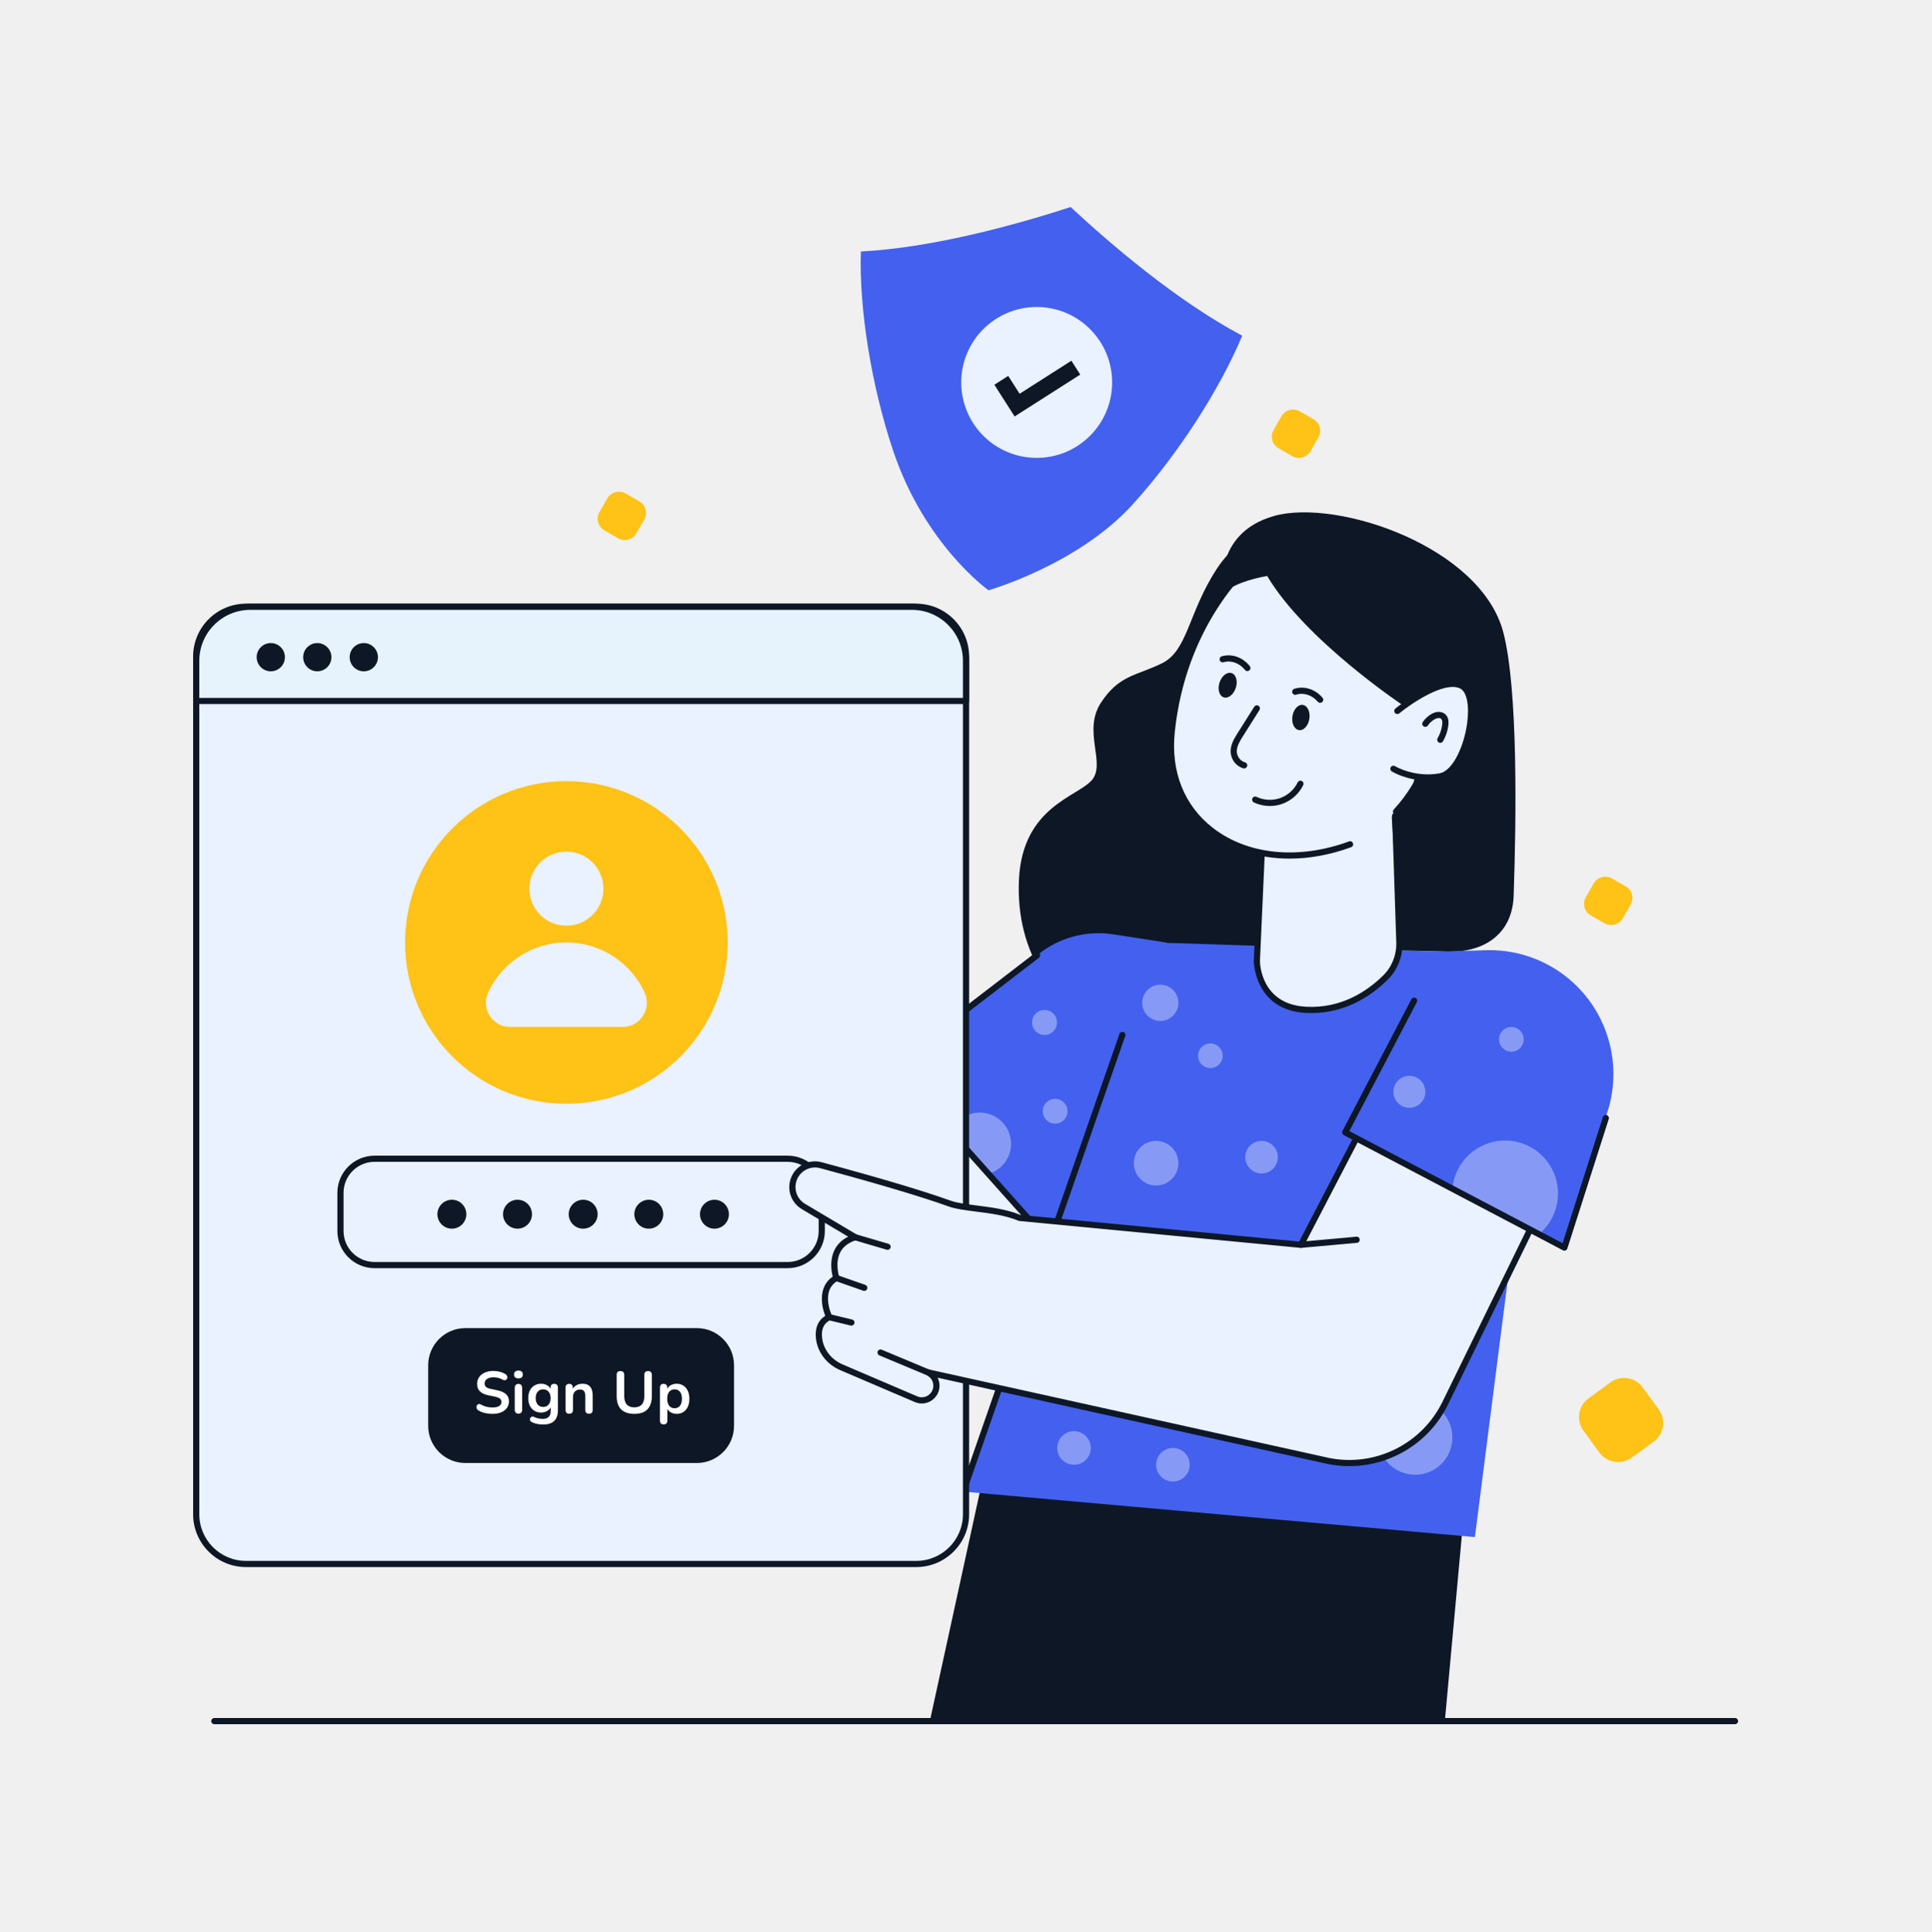
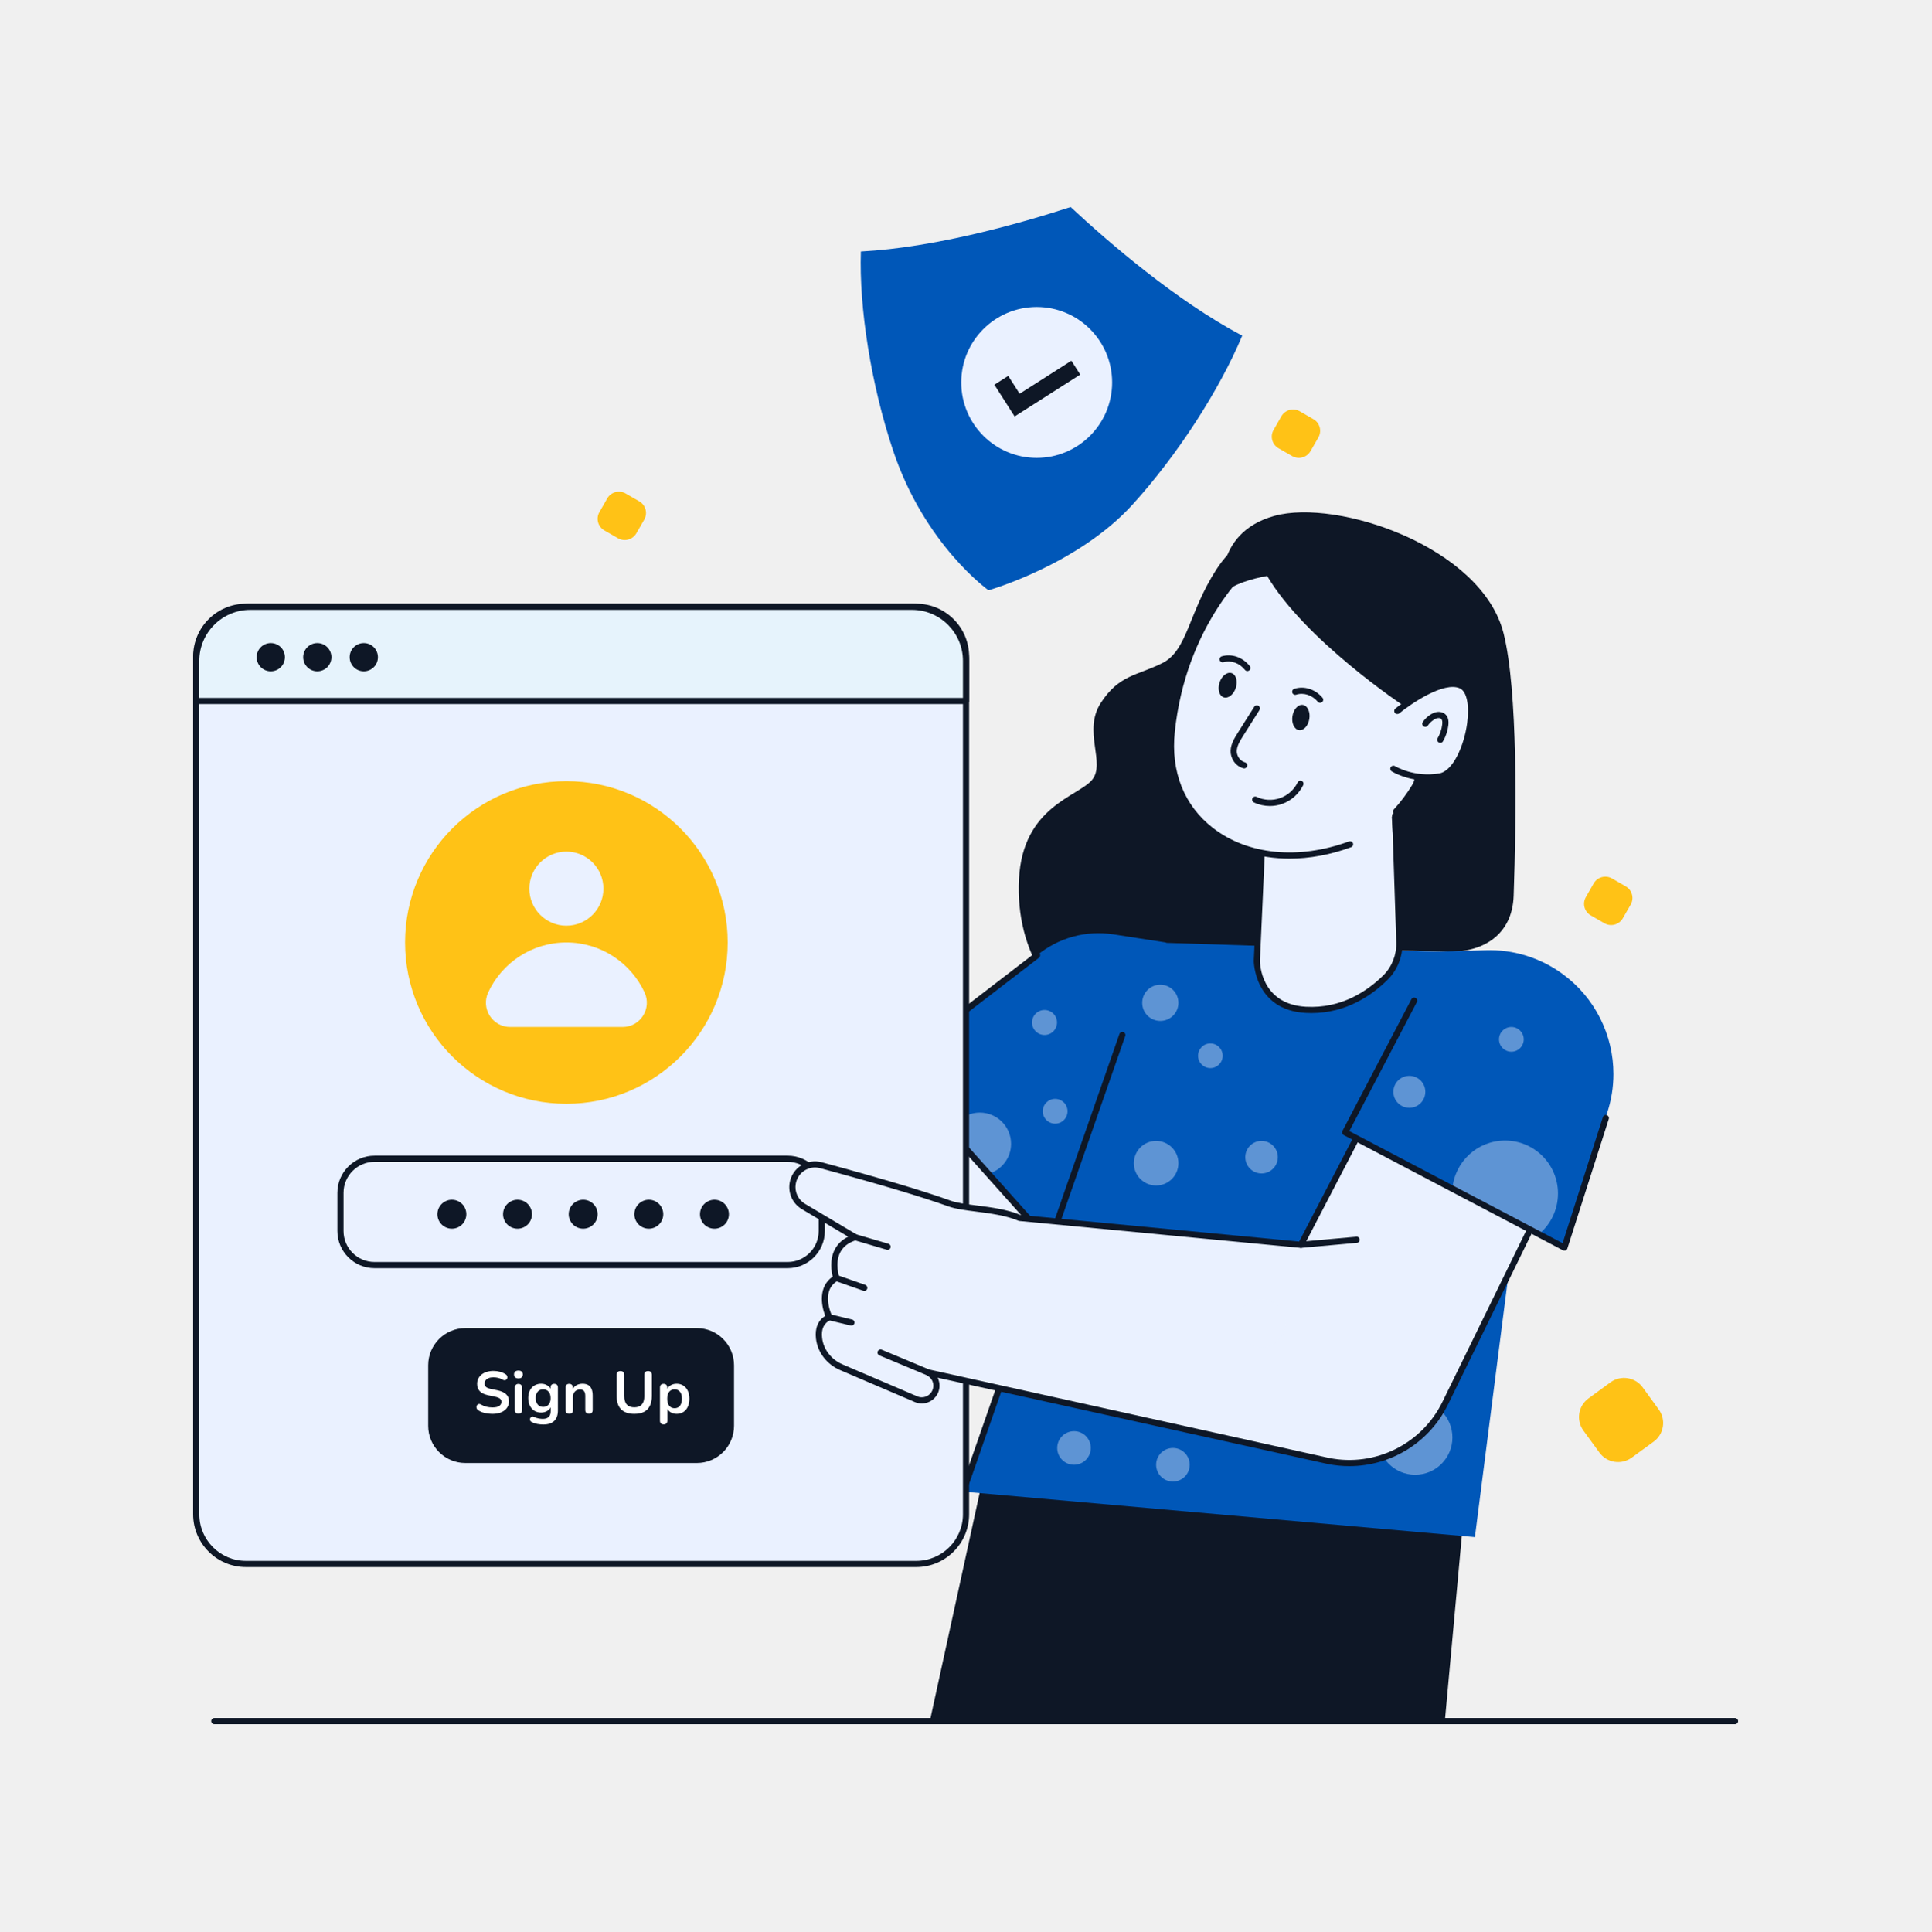
<svg xmlns="http://www.w3.org/2000/svg" width="522" height="522" viewBox="0 0 522 522" fill="none">
  <path d="M468.967 466.041H57.927C57.468 466.041 57.094 465.667 57.094 465.208C57.094 464.749 57.468 464.375 57.927 464.375H468.967C469.426 464.375 469.8 464.749 469.8 465.208C469.8 465.667 469.426 466.041 468.967 466.041Z" fill="#0E1726" />
  <path d="M350.082 139.435C350.082 139.435 336.485 142.015 328.822 153.852C321.159 165.689 321.036 175.839 314.115 179.263C307.193 182.687 302.495 182.385 297.553 189.973C292.608 197.56 298.912 206.211 295.204 210.765C291.495 215.319 276.416 217.897 275.426 237.627C274.436 257.356 284.697 273.14 302.618 280.425C320.541 287.71 374.679 260.088 374.679 260.088L358.735 165.842L350.082 139.435Z" fill="#0E1726" />
  <path d="M263.447 275.762L234.422 299.02L205.442 185.851L146.49 195.817L183.71 343.016C187.408 357.643 197.955 369.578 212.017 375.048C228.168 381.331 246.469 378.141 259.54 366.765L308.734 323.955" fill="#EAF1FF" />
  <path d="M228.966 379.07C223.167 379.07 217.325 378.005 211.717 375.823C197.433 370.267 186.661 358.077 182.905 343.219L145.682 196.019C145.625 195.794 145.665 195.554 145.792 195.359C145.92 195.165 146.122 195.032 146.352 194.994L205.305 185.028C205.728 184.957 206.144 185.222 206.25 185.642L234.91 297.561L262.927 275.111C263.284 274.825 263.81 274.881 264.098 275.24C264.387 275.599 264.328 276.123 263.969 276.411L234.944 299.67C234.722 299.847 234.426 299.897 234.159 299.81C233.889 299.72 233.685 299.501 233.616 299.225L204.826 186.799L147.521 196.485L184.521 342.81C188.145 357.146 198.537 368.908 212.32 374.27C228.235 380.461 246.117 377.341 258.995 366.135L308.189 323.325C308.533 323.022 309.061 323.059 309.364 323.406C309.667 323.753 309.629 324.279 309.283 324.582L260.09 367.392C251.282 375.055 240.212 379.07 228.966 379.07Z" fill="#0E1726" />
-   <path d="M327.175 285.897L295.692 349.22L267.164 317.269L257.054 305.948L241.235 288.24L280.328 258.202C286.073 253.468 293.56 251.403 300.925 252.547L315.133 254.746L327.175 285.897Z" fill="#4361EE" />
+   <path d="M327.175 285.897L295.692 349.22L267.164 317.269L257.054 305.948L241.235 288.24L280.328 258.202C286.073 253.468 293.56 251.403 300.925 252.547L315.133 254.746L327.175 285.897Z" fill="#0057b8" />
  <path opacity="0.4" d="M273.284 309.172C273.284 313.027 270.695 316.272 267.162 317.272L257.052 305.951C258.307 302.883 261.328 300.729 264.84 300.729C269.507 300.729 273.284 304.506 273.284 309.172Z" fill="#EAF1FF" />
  <path d="M295.688 350.057C295.452 350.057 295.227 349.957 295.066 349.779L240.607 288.797C240.452 288.624 240.377 288.394 240.398 288.165C240.419 287.933 240.538 287.722 240.72 287.582L279.813 257.544C280.181 257.262 280.703 257.333 280.982 257.696C281.262 258.062 281.193 258.584 280.83 258.866L242.448 288.357L295.49 347.752L326.426 285.532C326.63 285.12 327.127 284.951 327.543 285.156C327.954 285.36 328.123 285.862 327.919 286.273L296.434 349.596C296.31 349.842 296.072 350.013 295.799 350.051C295.761 350.055 295.726 350.057 295.688 350.057Z" fill="#0E1726" />
  <path d="M251.331 465.209L268.435 386.84L396.315 402.093L390.533 465.209H251.331Z" fill="#0E1726" />
-   <path d="M312.079 254.746L396.455 257.483C408.425 257.872 417.462 268.481 415.942 280.362L398.658 415.47L260.336 403.174L312.079 254.746Z" fill="#4361EE" />
+   <path d="M312.079 254.746L396.455 257.483C408.425 257.872 417.462 268.481 415.942 280.362L398.658 415.47L260.336 403.174L312.079 254.746Z" fill="#0057b8" />
  <path opacity="0.4" d="M382.511 398.616C388.072 398.616 392.58 394.108 392.58 388.548C392.58 382.987 388.072 378.479 382.511 378.479C376.951 378.479 372.443 382.987 372.443 388.548C372.443 394.108 376.951 398.616 382.511 398.616Z" fill="#EAF1FF" />
  <path d="M260.334 404.003C260.242 404.003 260.15 403.989 260.061 403.957C259.626 403.805 259.397 403.331 259.549 402.897L302.576 279.471C302.727 279.037 303.203 278.807 303.637 278.957C304.071 279.11 304.301 279.584 304.149 280.018L261.121 403.444C261.002 403.788 260.681 404.003 260.334 404.003Z" fill="#0E1726" />
  <path d="M339.722 259.747L341.43 221.62L376.909 214.227L378.239 254.702C378.356 258.25 377.024 261.704 374.504 264.203C370.378 268.293 363.057 273.519 352.924 272.947C339.711 272.204 339.722 259.747 339.722 259.747Z" fill="#EAF1FF" />
  <path d="M354.465 273.826C353.943 273.826 353.415 273.812 352.876 273.78C339.037 272.999 338.889 259.878 338.889 259.747C338.889 259.734 338.889 259.722 338.891 259.711L340.599 221.584C340.615 221.204 340.889 220.883 341.261 220.806L376.74 213.412C376.982 213.36 377.233 213.42 377.425 213.573C377.617 213.725 377.734 213.955 377.742 214.201L379.072 254.677C379.195 258.475 377.746 262.165 375.09 264.798C370.868 268.984 363.936 273.826 354.465 273.826ZM340.555 259.763C340.561 260.442 340.843 271.431 352.97 272.116C362.646 272.657 369.701 267.792 373.919 263.612C376.247 261.304 377.517 258.066 377.408 254.729L376.111 215.243L342.236 222.303L340.555 259.763Z" fill="#0E1726" />
  <path d="M377.333 219.384C394.162 201.2 390.372 171.473 390.372 171.473L339.926 150.391C338.989 151.159 319.967 166.639 316.708 197.782C314.023 223.439 338.611 237.884 364.92 228.212" fill="#EAF1FF" />
  <path d="M348.56 232.077C340.344 232.077 332.742 229.705 326.78 225.065C318.573 218.676 314.701 208.956 315.879 197.694C319.069 167.205 337.317 151.449 339.388 149.753C339.626 149.557 339.964 149.501 340.248 149.62L390.694 170.7C390.97 170.815 391.162 171.068 391.199 171.364C391.237 171.665 394.843 201.69 377.945 219.948C377.63 220.286 377.103 220.305 376.767 219.994C376.429 219.68 376.41 219.154 376.721 218.816C391.941 202.373 389.976 175.91 389.596 172.049L340.071 151.355C336.807 154.153 320.508 169.429 317.535 197.869C316.418 208.537 320.065 217.728 327.804 223.752C337.212 231.075 350.98 232.449 364.632 227.431C365.062 227.27 365.542 227.494 365.701 227.926C365.859 228.358 365.638 228.836 365.206 228.995C359.589 231.06 353.943 232.077 348.56 232.077Z" fill="#0E1726" />
  <path d="M379.46 190.812C379.46 190.812 352.826 173.126 342.505 155.673C342.505 155.673 332.904 157.241 330.484 160.83C330.484 160.83 327.48 144.139 344.478 139.434C361.476 134.73 400.478 147.782 406.398 171.153C410.29 186.521 409.874 220.616 409.131 242.164C408.772 252.623 400.869 257.774 390.42 257.195L378.398 256.897L376.193 220.789C385.626 212.159 383.246 201.6 379.46 190.812Z" fill="#0E1726" />
  <path d="M334.029 185.925C334.615 184.115 334.105 182.329 332.891 181.936C331.676 181.543 330.217 182.691 329.63 184.502C329.044 186.312 329.554 188.098 330.768 188.491C331.983 188.884 333.443 187.736 334.029 185.925Z" fill="#0E1726" />
  <path d="M330.484 178.192C332.84 177.505 335.471 178.438 337.158 180.555L330.484 178.192Z" fill="#EAF1FF" />
  <path d="M337.158 181.391C336.913 181.391 336.671 181.282 336.506 181.077C335.026 179.219 332.754 178.401 330.718 178.994C330.273 179.123 329.814 178.868 329.685 178.428C329.555 177.985 329.81 177.524 330.25 177.394C332.94 176.611 335.907 177.649 337.809 180.04C338.095 180.399 338.037 180.923 337.675 181.211C337.523 181.33 337.339 181.391 337.158 181.391Z" fill="#0E1726" />
  <path d="M353.91 194.297C354.205 192.417 353.422 190.733 352.161 190.535C350.9 190.337 349.639 191.7 349.343 193.58C349.048 195.46 349.831 197.144 351.093 197.342C352.354 197.54 353.615 196.177 353.91 194.297Z" fill="#0E1726" />
  <path d="M350.093 186.978C352.427 186.22 355.083 187.072 356.835 189.137L350.093 186.978Z" fill="#EAF1FF" />
  <path d="M356.833 189.97C356.597 189.97 356.363 189.87 356.198 189.676C354.661 187.863 352.362 187.116 350.349 187.769C349.909 187.913 349.443 187.671 349.301 187.235C349.159 186.796 349.397 186.326 349.836 186.184C352.498 185.32 355.496 186.268 357.47 188.598C357.766 188.949 357.724 189.475 357.371 189.772C357.215 189.905 357.025 189.97 356.833 189.97Z" fill="#0E1726" />
  <path d="M377.688 192.167C377.688 192.167 389.27 182.65 394.974 185.316C400.679 187.982 396.415 208.593 389.207 209.86C382 211.128 376.623 207.798 376.623 207.798" fill="#EAF1FF" />
  <path d="M385.885 210.982C380.265 210.982 376.379 208.623 376.187 208.504C375.794 208.261 375.675 207.75 375.917 207.357C376.16 206.965 376.675 206.846 377.064 207.086C377.116 207.117 382.284 210.23 389.068 209.038C392.719 208.397 395.751 201.609 396.57 195.42C397.209 190.591 396.447 186.922 394.626 186.07C390.333 184.066 381.329 190.257 378.22 192.81C377.865 193.1 377.339 193.05 377.047 192.695C376.755 192.34 376.807 191.814 377.162 191.522C377.65 191.119 389.22 181.706 395.332 184.56C397.902 185.761 398.981 189.904 398.223 195.637C397.315 202.496 393.979 209.867 389.358 210.679C388.14 210.892 386.98 210.982 385.885 210.982Z" fill="#0E1726" />
  <path d="M389.306 200.786C389.164 200.786 389.02 200.748 388.886 200.673C388.489 200.441 388.354 199.932 388.585 199.533C389.239 198.412 389.667 197.14 389.819 195.854C389.911 195.107 389.828 194.595 389.575 194.334C389.396 194.15 389.074 194.054 388.736 194.083C388.391 194.115 388.011 194.261 387.579 194.532C386.936 194.933 386.372 195.476 385.948 196.1C385.689 196.48 385.172 196.581 384.792 196.322C384.412 196.063 384.311 195.545 384.572 195.165C385.126 194.351 385.861 193.645 386.698 193.121C387.358 192.707 387.978 192.48 388.592 192.426C389.419 192.352 390.243 192.63 390.774 193.175C391.404 193.825 391.634 194.766 391.477 196.057C391.298 197.564 390.797 199.059 390.03 200.375C389.874 200.638 389.594 200.786 389.306 200.786Z" fill="#0E1726" />
  <path d="M339.722 191.476C338.254 193.8 336.786 196.123 335.318 198.447C334.433 199.848 333.529 201.31 333.464 202.92C333.399 204.53 334.431 206.334 336.295 206.866" fill="#EAF1FF" />
  <path d="M336.295 207.699C336.22 207.699 336.143 207.689 336.066 207.668C333.71 206.995 332.556 204.755 332.631 202.886C332.706 201.024 333.719 199.418 334.614 198.002L339.016 191.031C339.262 190.642 339.776 190.525 340.164 190.772C340.555 191.018 340.67 191.532 340.423 191.92L336.022 198.892C335.239 200.13 334.351 201.535 334.295 202.953C334.247 204.139 335.011 205.634 336.523 206.064C336.966 206.19 337.222 206.651 337.095 207.094C336.993 207.459 336.659 207.699 336.295 207.699Z" fill="#0E1726" />
  <path d="M343.236 217.858C341.751 217.858 340.269 217.535 338.918 216.891C338.502 216.693 338.325 216.196 338.523 215.781C338.722 215.365 339.214 215.188 339.634 215.386C341.613 216.328 343.933 216.449 345.998 215.724C348.063 215 349.798 213.452 350.753 211.481C350.953 211.068 351.45 210.895 351.865 211.095C352.279 211.296 352.452 211.795 352.252 212.208C351.105 214.572 349.028 216.426 346.549 217.296C345.482 217.672 344.357 217.858 343.236 217.858Z" fill="#0E1726" />
  <path d="M247.67 164.008H66.474C59.051 164.008 53.033 170.025 53.033 177.448V409.296C53.033 416.718 59.051 422.736 66.474 422.736H247.672C255.095 422.736 261.113 416.718 261.113 409.296V177.448C261.111 170.025 255.093 164.008 247.67 164.008Z" fill="#EAF1FF" />
  <path d="M247.67 423.569H66.474C58.604 423.569 52.2 417.167 52.2 409.296V177.448C52.2 169.579 58.604 163.175 66.474 163.175H247.672C255.542 163.175 261.946 169.577 261.946 177.448V409.296C261.944 417.167 255.54 423.569 247.67 423.569ZM66.474 164.841C59.523 164.841 53.868 170.495 53.868 177.446V409.294C53.868 416.245 59.525 421.899 66.474 421.899H247.672C254.623 421.899 260.28 416.245 260.28 409.294V177.448C260.28 170.497 254.623 164.843 247.672 164.843H66.474V164.841Z" fill="#0E1726" />
  <path d="M246.495 164.008H67.649C59.577 164.008 53.033 170.552 53.033 178.624V189.471H261.111V178.624C261.111 170.554 254.567 164.008 246.495 164.008Z" fill="#E6F3FC" />
  <path d="M261.111 190.304H53.033C52.574 190.304 52.2 189.93 52.2 189.471V178.624C52.2 170.105 59.13 163.175 67.649 163.175H246.493C255.012 163.175 261.942 170.105 261.942 178.624V189.471C261.944 189.933 261.57 190.304 261.111 190.304ZM53.866 188.638H260.278V178.624C260.278 171.024 254.095 164.841 246.495 164.841H67.649C60.049 164.841 53.866 171.024 53.866 178.624V188.638Z" fill="#0E1726" />
  <path d="M73.191 181.451C75.299 181.451 77.008 179.742 77.008 177.634C77.008 175.526 75.299 173.817 73.191 173.817C71.083 173.817 69.374 175.526 69.374 177.634C69.374 179.742 71.083 181.451 73.191 181.451Z" fill="#0E1726" />
  <path d="M85.763 181.451C87.871 181.451 89.579 179.742 89.579 177.634C89.579 175.526 87.871 173.817 85.763 173.817C83.655 173.817 81.946 175.526 81.946 177.634C81.946 179.742 83.655 181.451 85.763 181.451Z" fill="#0E1726" />
  <path d="M98.332 181.451C100.44 181.451 102.149 179.742 102.149 177.634C102.149 175.526 100.44 173.817 98.332 173.817C96.225 173.817 94.516 175.526 94.516 177.634C94.516 179.742 96.225 181.451 98.332 181.451Z" fill="#0E1726" />
  <path d="M153.088 298.346C177.167 298.346 196.687 278.825 196.687 254.746C196.687 230.667 177.167 211.146 153.088 211.146C129.008 211.146 109.488 230.667 109.488 254.746C109.488 278.825 129.008 298.346 153.088 298.346Z" fill="#FFC216" />
  <path d="M153.088 250.213C158.618 250.213 163.1 245.731 163.1 240.201C163.1 234.672 158.618 230.189 153.088 230.189C147.559 230.189 143.076 234.672 143.076 240.201C143.076 245.731 147.559 250.213 153.088 250.213Z" fill="#EAF1FF" />
  <path d="M168.278 277.585C173.089 277.585 176.242 272.584 174.212 268.224C170.51 260.265 162.444 254.746 153.086 254.746C143.727 254.746 135.664 260.265 131.959 268.224C129.93 272.586 133.085 277.585 137.893 277.585H168.278Z" fill="#EAF1FF" />
  <path d="M212.907 313.204H101.237C96.148 313.204 92.024 317.328 92.024 322.416V332.733C92.024 337.822 96.15 341.945 101.237 341.945H212.905C217.993 341.945 222.117 337.822 222.117 332.733V322.416C222.119 317.328 217.996 313.204 212.907 313.204Z" fill="#EAF1FF" />
  <path d="M212.907 342.779H101.237C95.697 342.779 91.191 338.273 91.191 332.733V322.416C91.191 316.877 95.697 312.371 101.237 312.371H212.905C218.445 312.371 222.953 316.877 222.953 322.416V332.733C222.953 338.273 218.447 342.779 212.907 342.779ZM101.237 314.037C96.616 314.037 92.858 317.796 92.858 322.416V332.733C92.858 337.354 96.616 341.112 101.237 341.112H212.905C217.526 341.112 221.286 337.354 221.286 332.733V322.416C221.286 317.796 217.528 314.037 212.905 314.037H101.237Z" fill="#0E1726" />
  <path d="M188.36 359.814H125.783C120.695 359.814 116.571 363.938 116.571 369.027V385.392C116.571 390.481 120.695 394.605 125.783 394.605H188.36C193.449 394.605 197.573 390.479 197.573 385.392V369.027C197.573 363.938 193.449 359.814 188.36 359.814Z" fill="#0E1726" />
  <path d="M188.361 395.44H125.783C120.244 395.44 115.736 390.934 115.736 385.395V369.029C115.736 363.489 120.242 358.983 125.783 358.983H188.359C193.898 358.983 198.406 363.489 198.406 369.029V385.395C198.406 390.932 193.9 395.44 188.361 395.44ZM125.783 360.648C121.163 360.648 117.402 364.406 117.402 369.027V385.392C117.402 390.013 121.16 393.772 125.783 393.772H188.359C192.979 393.772 196.74 390.013 196.74 385.392V369.027C196.74 364.406 192.981 360.648 188.359 360.648H125.783Z" fill="#0E1726" />
  <path d="M178.752 326.236C179.829 328.113 179.196 330.502 177.319 331.579C175.453 332.656 173.064 332.024 171.987 330.147C170.909 328.28 171.542 325.891 173.419 324.814C175.286 323.724 177.672 324.369 178.752 326.236Z" fill="#0E1726" />
  <path d="M161.01 326.236C162.087 328.113 161.454 330.502 159.577 331.579C157.711 332.656 155.322 332.024 154.245 330.147C153.157 328.28 153.8 325.891 155.666 324.814C157.544 323.724 159.932 324.369 161.01 326.236Z" fill="#0E1726" />
  <path d="M195.07 331.579C193.192 332.656 190.804 332.024 189.726 330.147C188.649 328.28 189.282 325.891 191.159 324.814C193.025 323.726 195.414 324.369 196.491 326.236C197.581 328.113 196.936 330.502 195.07 331.579Z" fill="#0E1726" />
  <path d="M125.527 326.236C126.604 328.113 125.959 330.502 124.094 331.579C122.227 332.656 119.839 332.024 118.751 330.147C117.674 328.28 118.319 325.891 120.183 324.814C122.05 323.724 124.449 324.369 125.527 326.236Z" fill="#0E1726" />
  <path d="M143.268 326.236C144.346 328.113 143.713 330.502 141.836 331.579C139.969 332.656 137.58 332.024 136.493 330.147C135.415 328.28 136.058 325.891 137.925 324.814C139.802 323.724 142.191 324.369 143.268 326.236Z" fill="#0E1726" />
  <path d="M376.621 288.43L351.636 336.466L275.616 329.2C275.605 329.2 275.605 329.2 275.605 329.2C269.462 326.59 260.95 326.859 256.64 325.304C246.893 321.794 230.912 317.382 221.875 314.947C218.386 314.008 214.857 316.284 214.262 319.848C213.847 322.335 215.001 324.821 217.171 326.11L231.158 334.422C223.071 336.911 226.059 345.443 226.059 345.443C220.539 348.508 224.126 356.018 224.126 356.018C221.616 357.24 221.115 359.518 221.382 361.75C221.793 365.239 224.193 368.193 227.425 369.571L247.599 378.203C248.111 378.425 248.633 378.525 249.155 378.525C250.844 378.525 252.433 377.424 252.942 375.691C253.441 374.025 252.798 372.236 251.353 371.282L250.898 370.97L359.09 394.899C371.931 397.455 384.875 391.044 390.629 379.291L422.857 313.392L376.621 288.43Z" fill="#EAF1FF" />
  <path d="M364.715 396.289C362.798 396.289 360.863 396.104 358.929 395.717L253.429 372.384C253.974 373.449 254.107 374.712 253.742 375.931C253.147 377.948 251.259 379.358 249.155 379.358C248.499 379.358 247.864 379.226 247.267 378.967L227.097 370.338C223.497 368.803 220.99 365.55 220.553 361.848C220.219 359.056 221.086 356.933 223.061 355.661C221.908 352.746 221.19 347.702 225.08 345.067C224.738 343.73 224.189 340.59 225.598 337.798C226.37 336.27 227.6 335.088 229.269 334.272L216.743 326.828C214.26 325.352 212.963 322.56 213.437 319.712C213.761 317.779 214.891 316.062 216.536 315.006C218.179 313.951 220.203 313.636 222.09 314.145C237.932 318.415 249.65 321.907 256.92 324.523C258.67 325.153 261.274 325.485 264.028 325.838C267.865 326.327 272.208 326.882 275.821 328.392L351.154 335.587L375.878 288.05C375.98 287.851 376.159 287.703 376.37 287.638C376.583 287.574 376.815 287.594 377.011 287.701L423.248 312.663C423.643 312.876 423.797 313.36 423.601 313.761L391.373 379.661C386.332 389.967 375.871 396.287 364.715 396.289ZM250.898 370.137C250.959 370.137 251.017 370.144 251.078 370.156L359.27 394.085C371.699 396.557 384.298 390.326 389.88 378.924L421.755 313.742L376.968 289.563L352.375 336.848C352.218 337.149 351.897 337.324 351.557 337.293L275.537 330.027C275.451 330.018 275.357 329.998 275.28 329.964C271.858 328.511 267.588 327.966 263.821 327.486C260.973 327.122 258.281 326.778 256.358 326.085C249.132 323.483 237.458 320.004 221.66 315.747C220.207 315.354 218.705 315.588 217.442 316.4C216.189 317.204 215.331 318.509 215.087 319.979C214.724 322.145 215.711 324.268 217.597 325.389L231.584 333.702C231.868 333.871 232.025 334.19 231.987 334.516C231.948 334.844 231.72 335.117 231.405 335.213C229.34 335.848 227.891 336.965 227.095 338.533C225.602 341.479 226.836 345.125 226.849 345.163C226.98 345.545 226.819 345.969 226.467 346.165C221.7 348.81 224.75 355.375 224.88 355.655C225.076 356.068 224.903 356.563 224.493 356.762C222.673 357.649 221.925 359.246 222.213 361.645C222.579 364.756 224.702 367.498 227.755 368.799L247.931 377.431C248.322 377.6 248.733 377.685 249.159 377.685C250.531 377.685 251.758 376.767 252.147 375.449C252.544 374.123 252.042 372.726 250.896 371.971L250.431 371.653C250.101 371.428 249.977 371 250.136 370.634C250.268 370.329 250.573 370.137 250.898 370.137Z" fill="#0E1726" />
  <path d="M351.638 337.293C351.212 337.293 350.849 336.967 350.809 336.535C350.767 336.076 351.106 335.673 351.565 335.631L366.619 334.276C367.089 334.234 367.484 334.572 367.524 335.032C367.565 335.491 367.227 335.894 366.768 335.936L351.713 337.291C351.688 337.293 351.663 337.293 351.638 337.293Z" fill="#0E1726" />
  <path d="M250.898 371.81C250.792 371.81 250.683 371.789 250.577 371.746L237.689 366.359C237.263 366.181 237.065 365.692 237.241 365.269C237.42 364.843 237.907 364.644 238.33 364.822L251.218 370.209C251.644 370.386 251.842 370.875 251.667 371.299C251.533 371.618 251.224 371.81 250.898 371.81Z" fill="#0E1726" />
  <path d="M233.608 348.923C233.516 348.923 233.424 348.909 233.332 348.875L225.784 346.23C225.35 346.077 225.122 345.601 225.272 345.167C225.425 344.733 225.899 344.503 226.335 344.656L233.883 347.301C234.318 347.453 234.545 347.93 234.395 348.364C234.274 348.708 233.95 348.923 233.608 348.923Z" fill="#0E1726" />
  <path d="M230.131 358.311C230.066 358.311 229.999 358.303 229.932 358.288L223.923 356.833C223.476 356.724 223.201 356.273 223.309 355.826C223.418 355.379 223.869 355.106 224.316 355.212L230.325 356.668C230.772 356.776 231.047 357.227 230.939 357.674C230.847 358.054 230.507 358.311 230.131 358.311Z" fill="#0E1726" />
  <path d="M239.911 337.826C239.834 337.826 239.755 337.815 239.675 337.792L230.922 335.218C230.482 335.088 230.229 334.625 230.359 334.184C230.488 333.744 230.945 333.489 231.394 333.621L240.147 336.195C240.588 336.325 240.84 336.788 240.711 337.229C240.604 337.59 240.272 337.826 239.911 337.826Z" fill="#0E1726" />
-   <path d="M436.1 290.297C436.1 293.852 435.534 297.45 434.356 300.95L422.858 337.22L415.959 333.6L392.573 321.301L363.59 306.071L389.151 257.235L401.527 256.834C409.004 256.59 416.345 258.855 422.39 263.278C431.178 269.711 436.1 279.832 436.1 290.297Z" fill="#4361EE" />
+   <path d="M436.1 290.297C436.1 293.852 435.534 297.45 434.356 300.95L422.858 337.22L415.959 333.6L392.573 321.301L363.59 306.071L389.151 257.235L401.527 256.834C409.004 256.59 416.345 258.855 422.39 263.278C431.178 269.711 436.1 279.832 436.1 290.297Z" fill="#0057b8" />
  <g opacity="0.4">
    <path d="M421.114 322.592C421.114 327.015 419.114 330.969 415.959 333.602L392.573 321.304C393.218 314.006 399.338 308.283 406.805 308.283C414.714 308.283 421.114 314.693 421.114 322.592Z" fill="#EAF1FF" />
  </g>
  <path d="M422.851 338.054C422.718 338.054 422.584 338.022 422.465 337.958L363.208 306.809C362.8 306.596 362.644 306.093 362.857 305.685L381.49 270.091C381.703 269.684 382.204 269.526 382.613 269.741C383.021 269.954 383.179 270.457 382.964 270.866L364.717 305.723L422.359 336.024L433.252 301.948C433.394 301.509 433.859 301.267 434.3 301.407C434.738 301.547 434.981 302.017 434.841 302.455L423.645 337.477C423.57 337.711 423.394 337.901 423.167 337.995C423.066 338.033 422.96 338.054 422.851 338.054Z" fill="#0E1726" />
-   <path d="M267.189 159.548C267.189 159.548 249.973 147.356 241.408 121.814C235.466 104.093 232.173 83.211 232.691 67.981C252.938 66.914 276.144 60.274 289.388 55.958C299.586 65.452 317.846 81.244 335.765 90.736C329.71 105.264 318.263 123.041 306.122 136.386C291.28 152.697 267.189 159.548 267.189 159.548Z" fill="#4361EE" />
+   <path d="M267.189 159.548C267.189 159.548 249.973 147.356 241.408 121.814C235.466 104.093 232.173 83.211 232.691 67.981C252.938 66.914 276.144 60.274 289.388 55.958C299.586 65.452 317.846 81.244 335.765 90.736C329.71 105.264 318.263 123.041 306.122 136.386C291.28 152.697 267.189 159.548 267.189 159.548Z" fill="#0057b8" />
  <path d="M280.212 123.762C291.474 123.762 300.603 114.633 300.603 103.371C300.603 92.109 291.474 82.98 280.212 82.98C268.95 82.98 259.82 92.109 259.82 103.371C259.82 114.633 268.95 123.762 280.212 123.762Z" fill="#EAF1FF" />
  <path d="M270.644 102.798L274.922 109.499L290.785 99.374" fill="#EAF1FF" />
  <path d="M274.246 112.566L268.773 103.993L272.517 101.602L275.599 106.429L289.589 97.501L291.982 101.247L274.246 112.566Z" fill="#0E1726" />
  <path d="M446.982 389.664L441.032 393.999C438.238 396.016 434.344 395.404 432.323 392.631L427.986 386.681C425.965 383.906 426.576 380.012 429.349 377.992L435.304 373.637C438.079 371.616 441.971 372.227 444.013 375.005L448.346 380.976C450.369 383.749 449.757 387.643 446.982 389.664Z" fill="#FFC216" />
  <path d="M440.758 244.517L438.626 248.225C437.622 249.956 435.411 250.553 433.682 249.561L429.973 247.43C428.245 246.436 427.647 244.225 428.641 242.498L430.769 238.777C431.763 237.048 433.972 236.451 435.713 237.441L439.426 239.583C441.153 240.579 441.75 242.788 440.758 244.517Z" fill="#FFC216" />
  <path d="M174.131 140.45L171.999 144.158C170.995 145.889 168.784 146.486 167.055 145.494L163.347 143.362C161.618 142.368 161.02 140.157 162.014 138.43L164.142 134.71C165.136 132.981 167.345 132.384 169.086 133.373L172.799 135.516C174.528 136.509 175.125 138.721 174.131 140.45Z" fill="#FFC216" />
  <path d="M356.353 118.241L354.221 121.95C353.217 123.681 351.005 124.278 349.276 123.286L345.568 121.154C343.839 120.16 343.242 117.949 344.236 116.222L346.364 112.502C347.358 110.773 349.567 110.176 351.308 111.165L355.021 113.308C356.749 114.301 357.347 116.513 356.353 118.241Z" fill="#FFC216" />
  <g opacity="0.4">
    <path d="M408.515 284.271C410.361 284.271 411.858 282.774 411.858 280.928C411.858 279.082 410.361 277.585 408.515 277.585C406.669 277.585 405.172 279.082 405.172 280.928C405.172 282.774 406.669 284.271 408.515 284.271Z" fill="#EAF1FF" />
  </g>
  <g opacity="0.4">
    <path d="M380.941 299.432C383.326 299.432 385.259 297.499 385.259 295.114C385.259 292.729 383.326 290.796 380.941 290.796C378.556 290.796 376.623 292.729 376.623 295.114C376.623 297.499 378.556 299.432 380.941 299.432Z" fill="#EAF1FF" />
  </g>
  <g opacity="0.4">
    <path d="M327.154 288.695C328.993 288.695 330.484 287.204 330.484 285.365C330.484 283.525 328.993 282.034 327.154 282.034C325.315 282.034 323.824 283.525 323.824 285.365C323.824 287.204 325.315 288.695 327.154 288.695Z" fill="#EAF1FF" />
  </g>
  <g opacity="0.4">
    <path d="M340.991 317.176C343.42 317.176 345.388 315.207 345.388 312.778C345.388 310.35 343.42 308.381 340.991 308.381C338.562 308.381 336.594 310.35 336.594 312.778C336.594 315.207 338.562 317.176 340.991 317.176Z" fill="#EAF1FF" />
  </g>
  <g opacity="0.4">
    <path d="M312.492 320.433C315.82 320.433 318.518 317.735 318.518 314.407C318.518 311.079 315.82 308.381 312.492 308.381C309.164 308.381 306.466 311.079 306.466 314.407C306.466 317.735 309.164 320.433 312.492 320.433Z" fill="#EAF1FF" />
  </g>
  <g opacity="0.4">
    <path d="M282.329 279.744C284.194 279.744 285.705 278.232 285.705 276.367C285.705 274.503 284.194 272.991 282.329 272.991C280.464 272.991 278.953 274.503 278.953 276.367C278.953 278.232 280.464 279.744 282.329 279.744Z" fill="#EAF1FF" />
  </g>
  <g opacity="0.4">
    <path d="M285.198 303.716C287.047 303.716 288.547 302.216 288.547 300.367C288.547 298.517 287.047 297.018 285.198 297.018C283.348 297.018 281.849 298.517 281.849 300.367C281.849 302.216 283.348 303.716 285.198 303.716Z" fill="#EAF1FF" />
  </g>
  <g opacity="0.4">
    <path d="M290.299 395.916C292.805 395.916 294.836 393.885 294.836 391.379C294.836 388.873 292.805 386.842 290.299 386.842C287.793 386.842 285.762 388.873 285.762 391.379C285.762 393.885 287.793 395.916 290.299 395.916Z" fill="#EAF1FF" />
  </g>
  <g opacity="0.4">
    <path d="M317.031 400.453C319.537 400.453 321.569 398.422 321.569 395.916C321.569 393.41 319.537 391.379 317.031 391.379C314.526 391.379 312.494 393.41 312.494 395.916C312.494 398.422 314.526 400.453 317.031 400.453Z" fill="#EAF1FF" />
  </g>
  <g opacity="0.4">
    <path d="M341.071 364.256C344.673 364.256 347.594 361.335 347.594 357.733C347.594 354.13 344.673 351.21 341.071 351.21C337.468 351.21 334.548 354.13 334.548 357.733C334.548 361.335 337.468 364.256 341.071 364.256Z" fill="#EAF1FF" />
  </g>
  <g opacity="0.4">
    <path d="M313.626 275.948C316.328 275.948 318.518 273.758 318.518 271.056C318.518 268.354 316.328 266.164 313.626 266.164C310.924 266.164 308.734 268.354 308.734 271.056C308.734 273.758 310.924 275.948 313.626 275.948Z" fill="#EAF1FF" />
  </g>
  <path d="M133.12 382.16C132.651 382.16 132.181 382.123 131.712 382.048C131.243 381.984 130.8 381.883 130.384 381.744C129.968 381.595 129.595 381.413 129.264 381.2C129.072 381.072 128.939 380.917 128.864 380.736C128.789 380.555 128.763 380.379 128.784 380.208C128.816 380.027 128.885 379.872 128.992 379.744C129.109 379.605 129.253 379.52 129.424 379.488C129.595 379.456 129.781 379.504 129.984 379.632C130.453 379.909 130.949 380.112 131.472 380.24C131.995 380.368 132.544 380.432 133.12 380.432C133.963 380.432 134.576 380.293 134.96 380.016C135.344 379.728 135.536 379.36 135.536 378.912C135.536 378.539 135.397 378.245 135.12 378.032C134.853 377.819 134.389 377.643 133.728 377.504L131.968 377.136C130.955 376.923 130.197 376.565 129.696 376.064C129.205 375.552 128.96 374.88 128.96 374.048C128.96 373.525 129.067 373.051 129.28 372.624C129.493 372.197 129.792 371.829 130.176 371.52C130.571 371.211 131.035 370.976 131.568 370.816C132.112 370.645 132.709 370.56 133.36 370.56C134 370.56 134.608 370.64 135.184 370.8C135.76 370.96 136.277 371.195 136.736 371.504C136.907 371.621 137.019 371.765 137.072 371.936C137.136 372.107 137.152 372.277 137.12 372.448C137.088 372.608 137.013 372.747 136.896 372.864C136.779 372.981 136.629 373.051 136.448 373.072C136.277 373.093 136.08 373.04 135.856 372.912C135.461 372.688 135.061 372.528 134.656 372.432C134.251 372.336 133.813 372.288 133.344 372.288C132.853 372.288 132.432 372.357 132.08 372.496C131.728 372.635 131.456 372.832 131.264 373.088C131.083 373.333 130.992 373.627 130.992 373.968C130.992 374.352 131.12 374.661 131.376 374.896C131.632 375.12 132.069 375.296 132.688 375.424L134.432 375.792C135.488 376.016 136.272 376.368 136.784 376.848C137.307 377.328 137.568 377.968 137.568 378.768C137.568 379.28 137.461 379.744 137.248 380.16C137.045 380.576 136.747 380.933 136.352 381.232C135.968 381.531 135.504 381.76 134.96 381.92C134.416 382.08 133.803 382.16 133.12 382.16Z" fill="white" />
  <path d="M140.126 382.112C139.806 382.112 139.56 382.016 139.39 381.824C139.219 381.632 139.134 381.365 139.134 381.024V375.152C139.134 374.8 139.219 374.533 139.39 374.352C139.56 374.16 139.806 374.064 140.126 374.064C140.446 374.064 140.691 374.16 140.862 374.352C141.043 374.533 141.134 374.8 141.134 375.152V381.024C141.134 381.365 141.048 381.632 140.878 381.824C140.707 382.016 140.456 382.112 140.126 382.112ZM140.126 372.576C139.752 372.576 139.459 372.485 139.246 372.304C139.043 372.112 138.942 371.851 138.942 371.52C138.942 371.179 139.043 370.917 139.246 370.736C139.459 370.555 139.752 370.464 140.126 370.464C140.51 370.464 140.803 370.555 141.006 370.736C141.208 370.917 141.31 371.179 141.31 371.52C141.31 371.851 141.208 372.112 141.006 372.304C140.803 372.485 140.51 372.576 140.126 372.576Z" fill="white" />
  <path d="M146.86 385.04C146.284 385.04 145.724 384.987 145.18 384.88C144.647 384.773 144.161 384.608 143.724 384.384C143.521 384.277 143.383 384.149 143.308 384C143.244 383.851 143.223 383.696 143.244 383.536C143.276 383.387 143.34 383.253 143.436 383.136C143.543 383.019 143.671 382.939 143.82 382.896C143.969 382.853 144.124 382.875 144.284 382.96C144.753 383.195 145.196 383.344 145.612 383.408C146.039 383.483 146.401 383.52 146.7 383.52C147.415 383.52 147.948 383.344 148.3 382.992C148.663 382.651 148.844 382.139 148.844 381.456V380.016H148.988C148.828 380.56 148.492 380.997 147.98 381.328C147.479 381.648 146.908 381.808 146.268 381.808C145.564 381.808 144.951 381.648 144.428 381.328C143.905 380.997 143.5 380.539 143.212 379.952C142.924 379.365 142.78 378.683 142.78 377.904C142.78 377.317 142.86 376.789 143.02 376.32C143.191 375.84 143.425 375.429 143.724 375.088C144.033 374.747 144.401 374.485 144.828 374.304C145.265 374.112 145.745 374.016 146.268 374.016C146.929 374.016 147.505 374.181 147.996 374.512C148.497 374.832 148.823 375.259 148.972 375.792L148.812 376.192V375.056C148.812 374.725 148.897 374.475 149.068 374.304C149.249 374.133 149.495 374.048 149.804 374.048C150.124 374.048 150.369 374.133 150.54 374.304C150.711 374.475 150.796 374.725 150.796 375.056V381.216C150.796 382.485 150.46 383.44 149.788 384.08C149.116 384.72 148.14 385.04 146.86 385.04ZM146.812 380.288C147.228 380.288 147.585 380.192 147.884 380C148.183 379.808 148.412 379.536 148.572 379.184C148.743 378.821 148.828 378.395 148.828 377.904C148.828 377.168 148.647 376.592 148.284 376.176C147.921 375.749 147.431 375.536 146.812 375.536C146.396 375.536 146.039 375.632 145.74 375.824C145.441 376.016 145.207 376.288 145.036 376.64C144.876 376.992 144.796 377.413 144.796 377.904C144.796 378.64 144.977 379.221 145.34 379.648C145.703 380.075 146.193 380.288 146.812 380.288Z" fill="white" />
  <path d="M153.86 382.128C153.54 382.128 153.295 382.043 153.124 381.872C152.953 381.691 152.868 381.435 152.868 381.104V375.056C152.868 374.725 152.953 374.475 153.124 374.304C153.295 374.133 153.535 374.048 153.844 374.048C154.153 374.048 154.393 374.133 154.564 374.304C154.735 374.475 154.82 374.725 154.82 375.056V376.144L154.644 375.744C154.879 375.179 155.241 374.752 155.732 374.464C156.233 374.165 156.799 374.016 157.428 374.016C158.057 374.016 158.575 374.133 158.98 374.368C159.385 374.603 159.689 374.96 159.892 375.44C160.095 375.909 160.196 376.507 160.196 377.232V381.104C160.196 381.435 160.111 381.691 159.94 381.872C159.769 382.043 159.524 382.128 159.204 382.128C158.884 382.128 158.633 382.043 158.452 381.872C158.281 381.691 158.196 381.435 158.196 381.104V377.328C158.196 376.72 158.079 376.277 157.844 376C157.62 375.723 157.268 375.584 156.788 375.584C156.201 375.584 155.732 375.771 155.38 376.144C155.039 376.507 154.868 376.992 154.868 377.6V381.104C154.868 381.787 154.532 382.128 153.86 382.128Z" fill="white" />
  <path d="M171.451 382.16C170.673 382.16 169.985 382.059 169.387 381.856C168.801 381.653 168.305 381.355 167.899 380.96C167.494 380.555 167.19 380.053 166.987 379.456C166.785 378.859 166.683 378.165 166.683 377.376V371.632C166.683 371.28 166.769 371.019 166.939 370.848C167.121 370.677 167.377 370.592 167.707 370.592C168.038 370.592 168.289 370.677 168.459 370.848C168.641 371.019 168.731 371.28 168.731 371.632V377.36C168.731 378.373 168.961 379.136 169.419 379.648C169.889 380.149 170.566 380.4 171.451 380.4C172.337 380.4 173.009 380.149 173.467 379.648C173.926 379.136 174.155 378.373 174.155 377.36V371.632C174.155 371.28 174.241 371.019 174.411 370.848C174.593 370.677 174.849 370.592 175.179 370.592C175.499 370.592 175.745 370.677 175.915 370.848C176.097 371.019 176.187 371.28 176.187 371.632V377.376C176.187 378.421 176.006 379.301 175.643 380.016C175.291 380.731 174.763 381.269 174.059 381.632C173.355 381.984 172.486 382.16 171.451 382.16Z" fill="white" />
  <path d="M179.376 385.008C179.056 385.008 178.81 384.923 178.64 384.752C178.469 384.581 178.384 384.331 178.384 384V375.056C178.384 374.725 178.469 374.475 178.64 374.304C178.81 374.133 179.05 374.048 179.36 374.048C179.68 374.048 179.925 374.133 180.096 374.304C180.266 374.475 180.352 374.725 180.352 375.056V376.304L180.176 375.824C180.336 375.28 180.661 374.843 181.152 374.512C181.653 374.181 182.234 374.016 182.896 374.016C183.578 374.016 184.176 374.181 184.688 374.512C185.21 374.843 185.616 375.312 185.904 375.92C186.192 376.517 186.336 377.237 186.336 378.08C186.336 378.912 186.192 379.637 185.904 380.256C185.616 380.864 185.216 381.333 184.704 381.664C184.192 381.995 183.589 382.16 182.896 382.16C182.245 382.16 181.674 382 181.184 381.68C180.693 381.349 180.362 380.923 180.192 380.4H180.384V384C180.384 384.331 180.293 384.581 180.112 384.752C179.941 384.923 179.696 385.008 179.376 385.008ZM182.336 380.64C182.73 380.64 183.077 380.544 183.376 380.352C183.674 380.16 183.904 379.877 184.064 379.504C184.234 379.12 184.32 378.645 184.32 378.08C184.32 377.227 184.138 376.592 183.776 376.176C183.413 375.749 182.933 375.536 182.336 375.536C181.941 375.536 181.594 375.632 181.296 375.824C180.997 376.005 180.762 376.288 180.592 376.672C180.432 377.045 180.352 377.515 180.352 378.08C180.352 378.923 180.533 379.563 180.896 380C181.258 380.427 181.738 380.64 182.336 380.64Z" fill="white" />
</svg>
